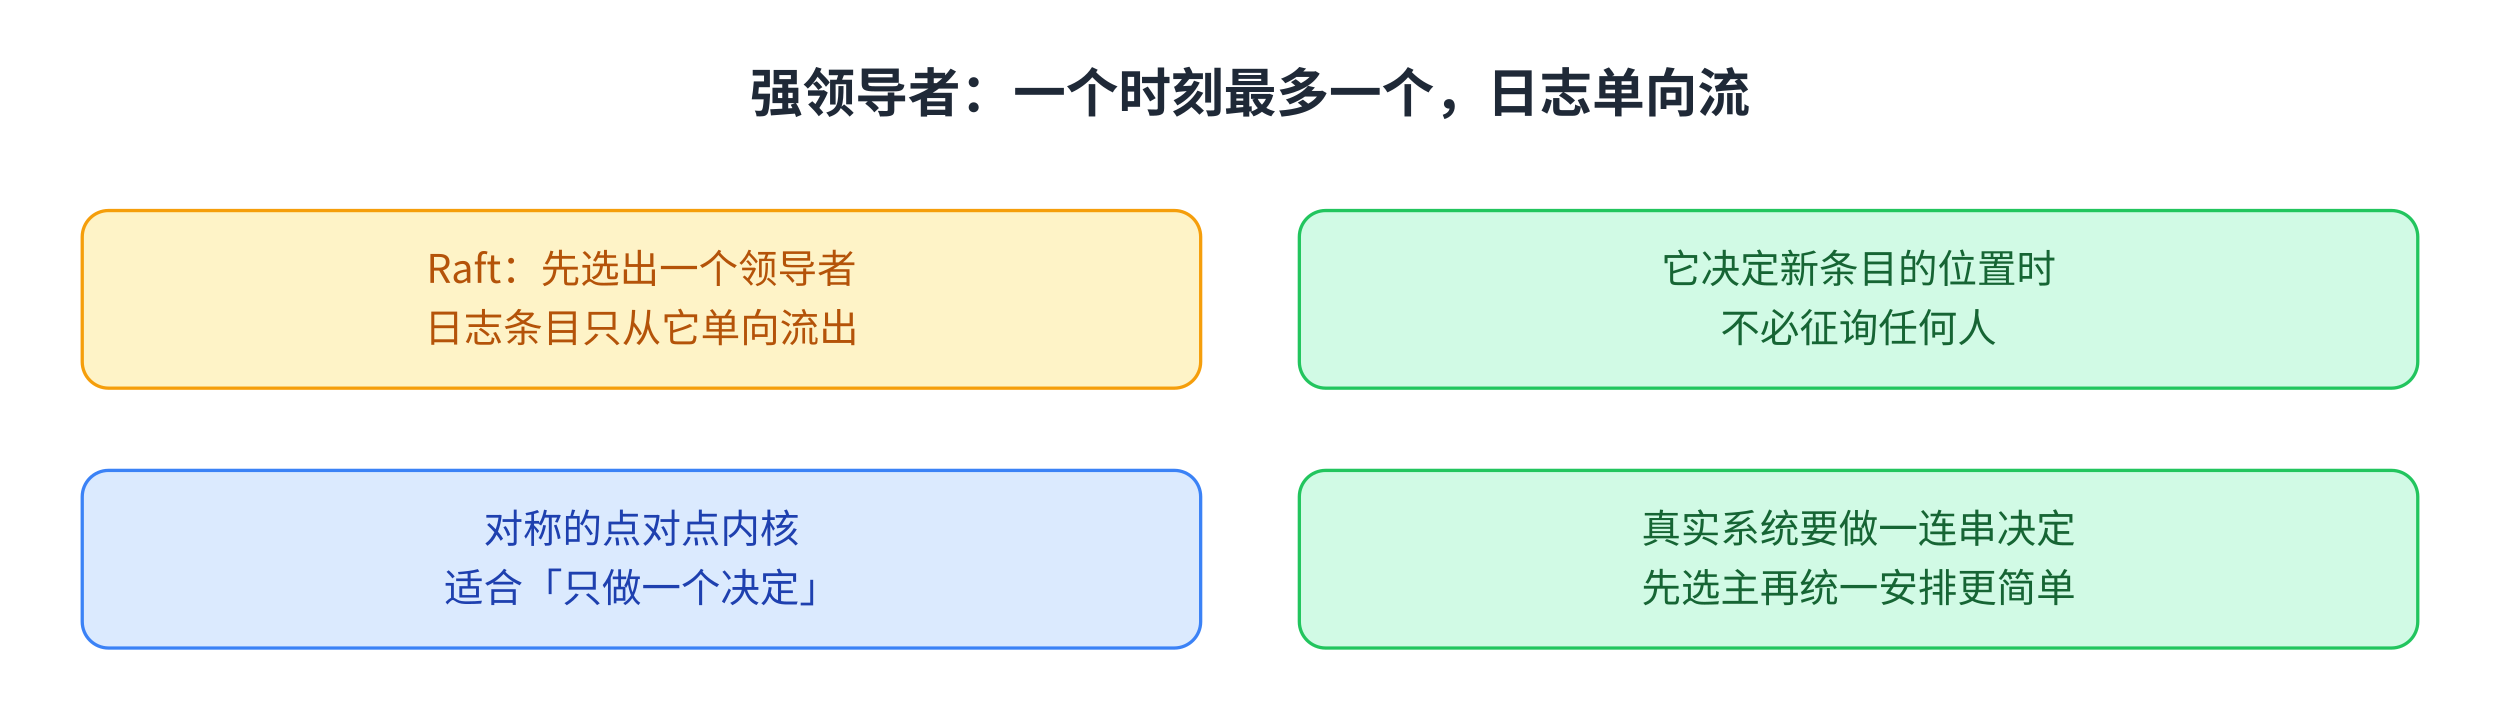
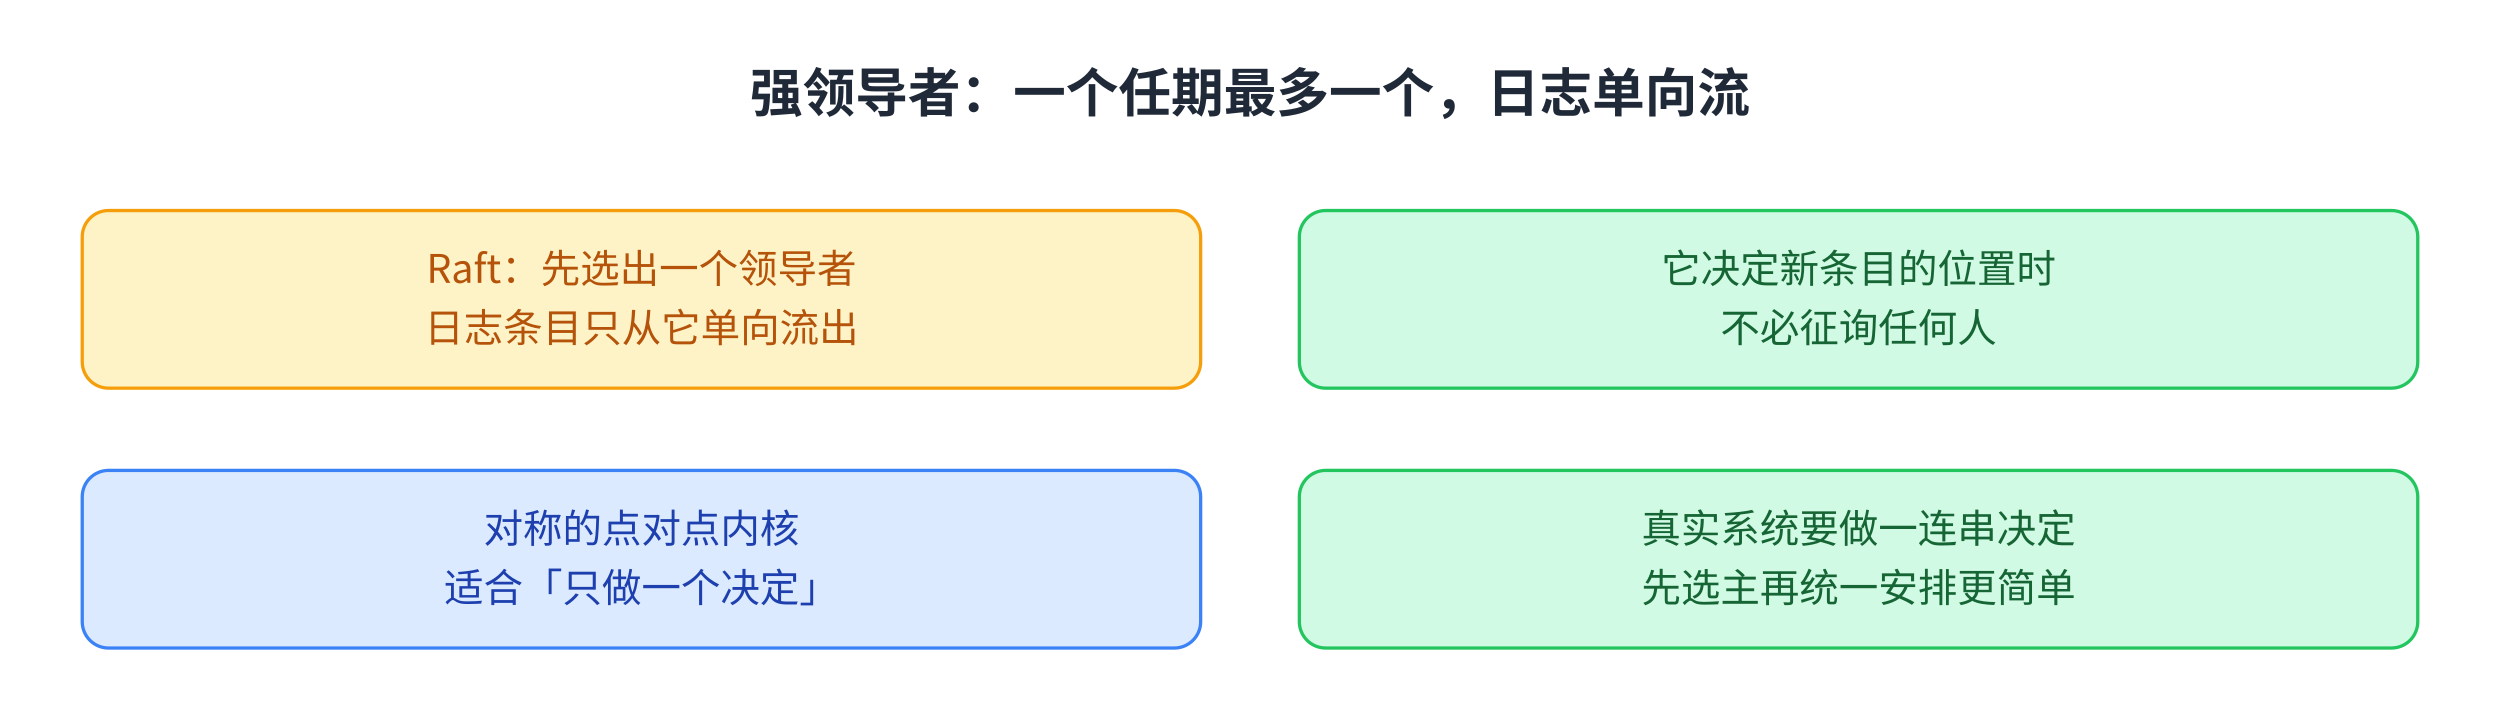
<svg xmlns="http://www.w3.org/2000/svg" viewBox="0 0 760 221" width="760" height="221" role="img" aria-labelledby="fig-raft-7-title fig-raft-7-desc">
  <defs>
    <style>
      text { font-family: 'PingFang SC', 'Microsoft YaHei', 'Noto Sans CJK SC', system-ui, sans-serif; }
    </style>
    <marker id="arrow" markerWidth="8" markerHeight="8" refX="2" refY="4" orient="auto" markerUnits="userSpaceOnUse">
      <path d="M0,0 L8,4 L0,8 L2,4 z" fill="#64748b" />
    </marker>
  </defs>
  <rect x="0" y="0" width="760" height="221" fill="#ffffff" />
-   <text x="380" y="34" font-size="16" font-weight="600" fill="#1f2937" text-anchor="middle">强领导者：一个时刻最多一个，日志单向流</text>
+   <text x="380" y="34" font-size="16" font-weight="600" fill="#1f2937" text-anchor="middle">强领导者：一个任期最多一个，日志单向流</text>
  <rect x="25" y="64" width="340" height="54" rx="8" fill="#fef3c7" stroke="#f59e0b" />
  <text x="195" y="86" font-size="12" fill="#b45309" text-anchor="middle">Raft：先选出一个领导者</text>
  <text x="195" y="104" font-size="12" fill="#b45309" text-anchor="middle">日志条目只从它单向流出</text>
  <rect x="395" y="64" width="340" height="54" rx="8" fill="#d1fae5" stroke="#22c55e" />
  <text x="565" y="86" font-size="12" fill="#166534" text-anchor="middle">它决定新条目的位置时</text>
  <text x="565" y="104" font-size="12" fill="#166534" text-anchor="middle">不必征询任何人</text>
  <rect x="25" y="143" width="340" height="54" rx="8" fill="#dbeafe" stroke="#3b82f6" />
  <text x="195" y="165" font-size="12" fill="#1e40af" text-anchor="middle">对称的点对点内核</text>
  <text x="195" y="183" font-size="12" fill="#1e40af" text-anchor="middle">适合「只做一个决定」</text>
  <rect x="395" y="143" width="340" height="54" rx="8" fill="#d1fae5" stroke="#22c55e" />
  <text x="565" y="165" font-size="12" fill="#166534" text-anchor="middle">真实系统要做一连串决定</text>
  <text x="565" y="183" font-size="12" fill="#166534" text-anchor="middle">先选主再统一安排更简单</text>
</svg>
